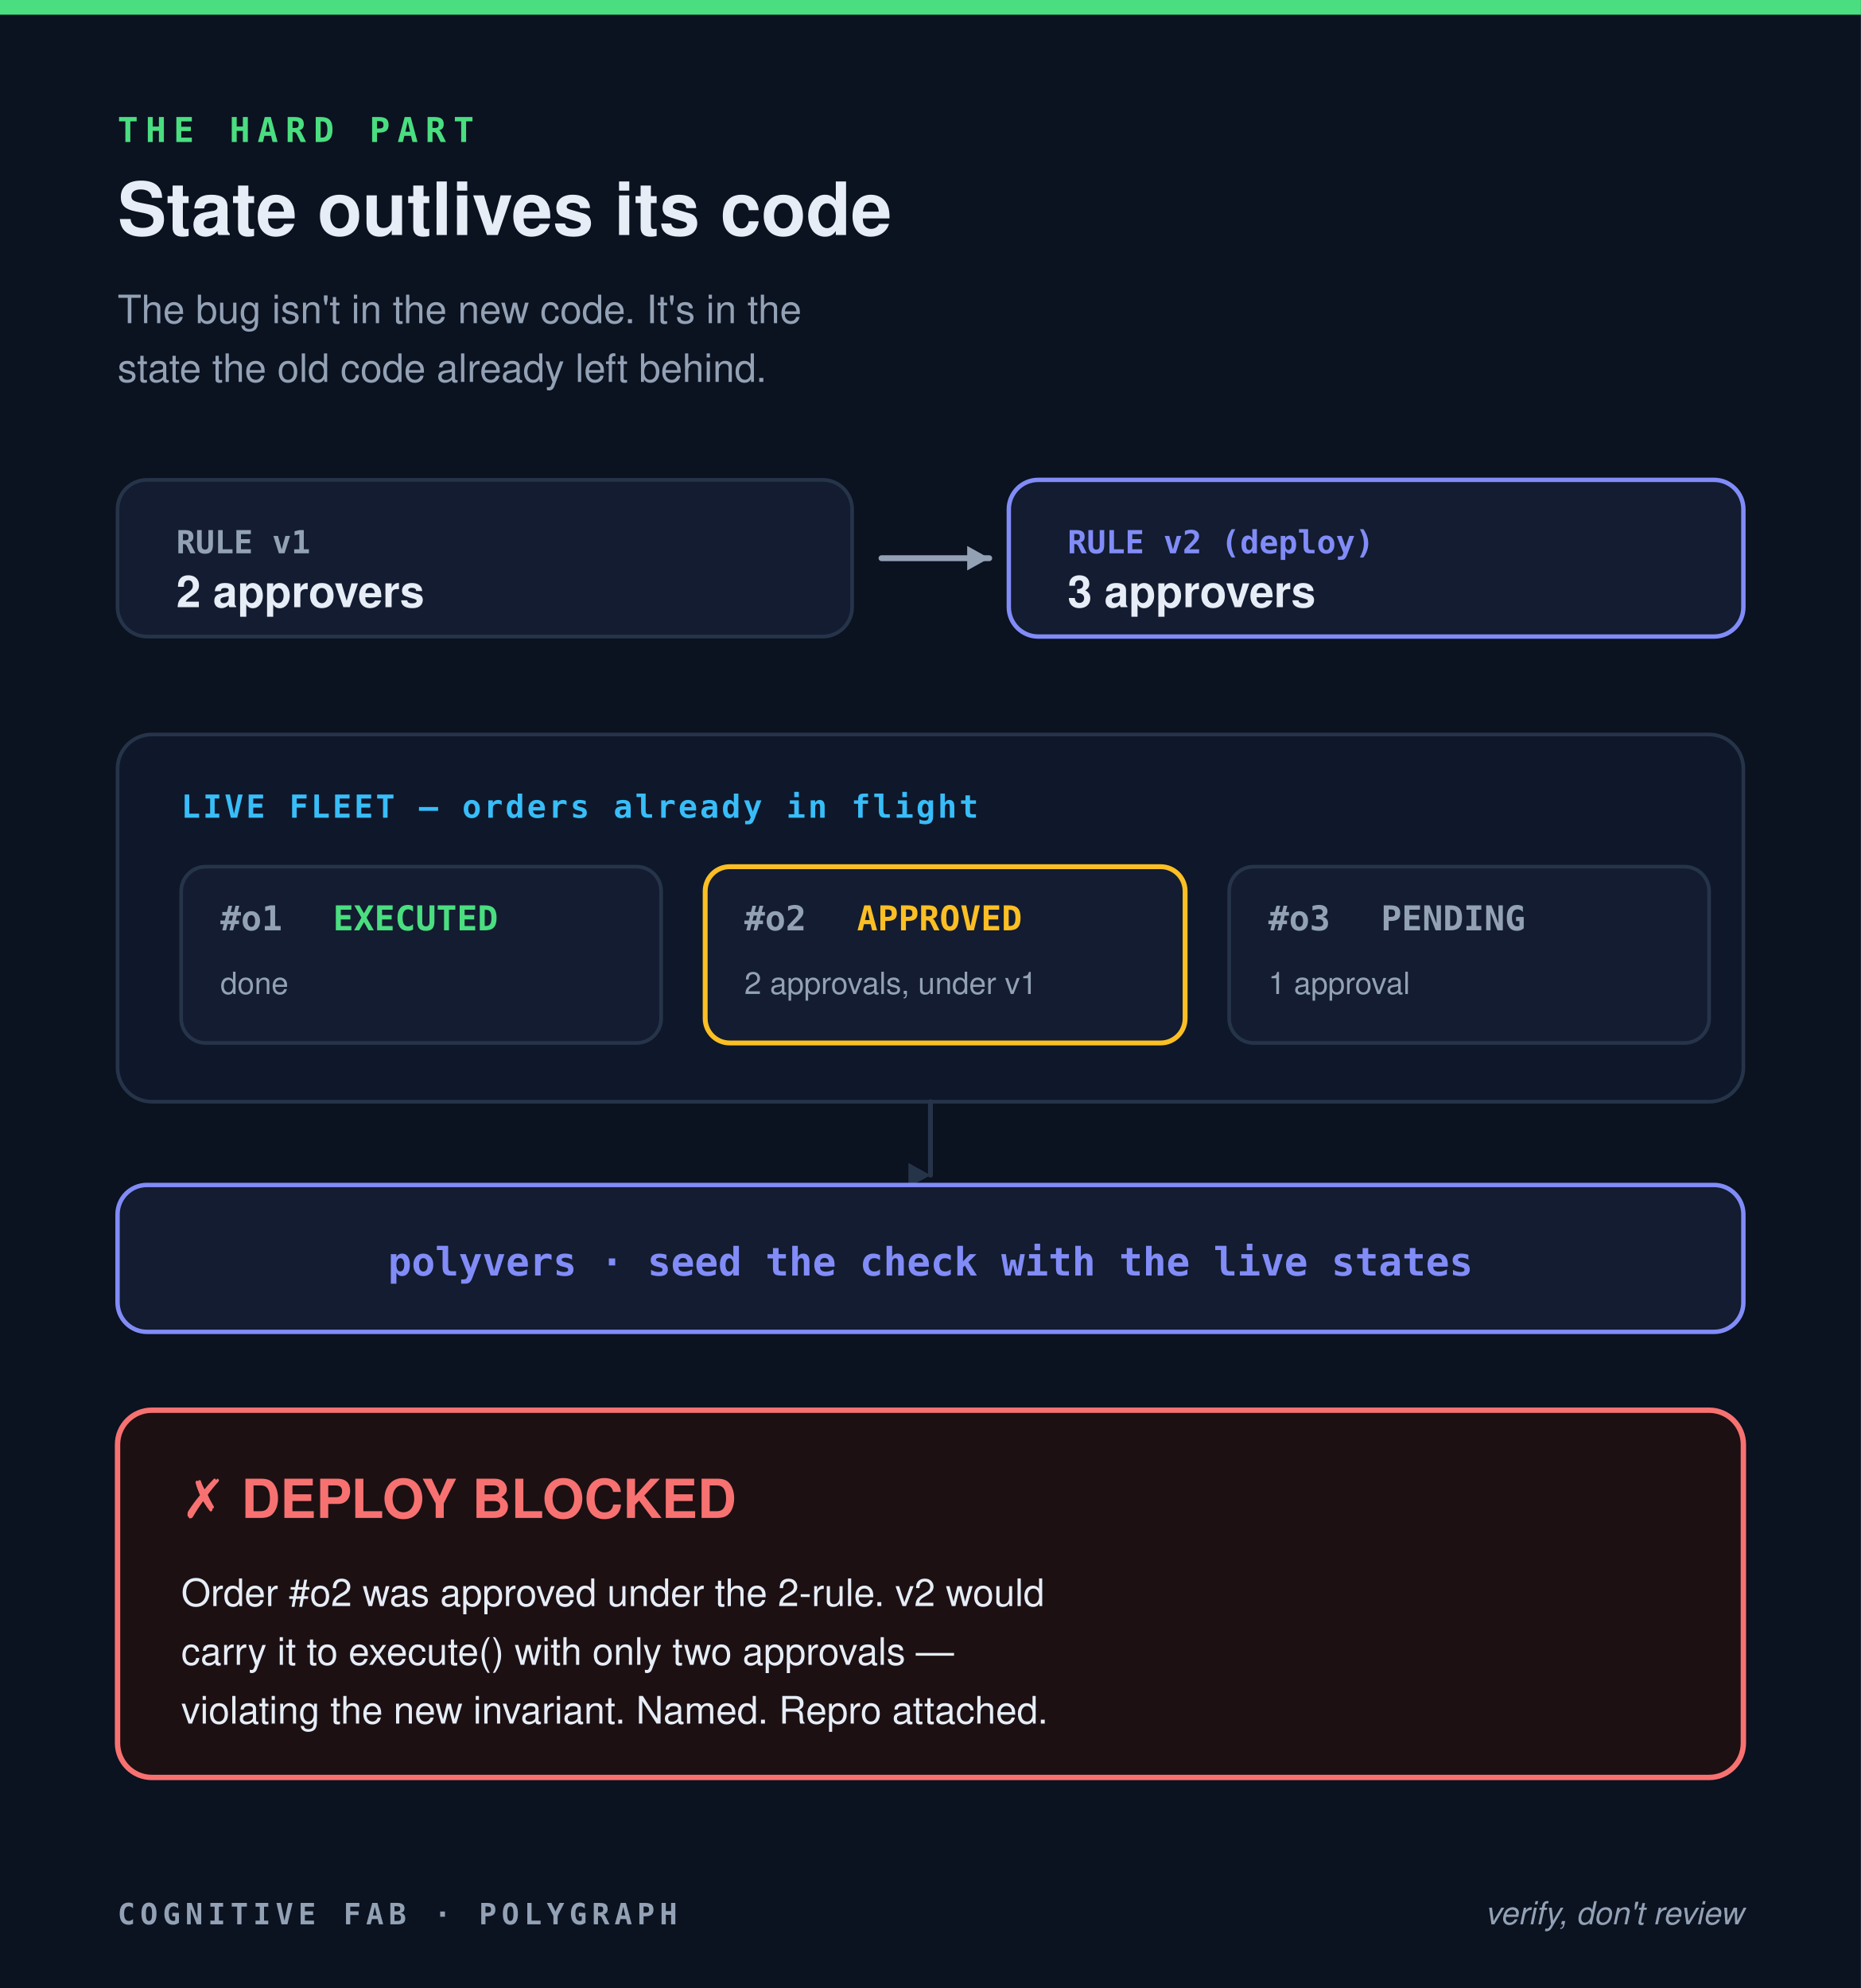
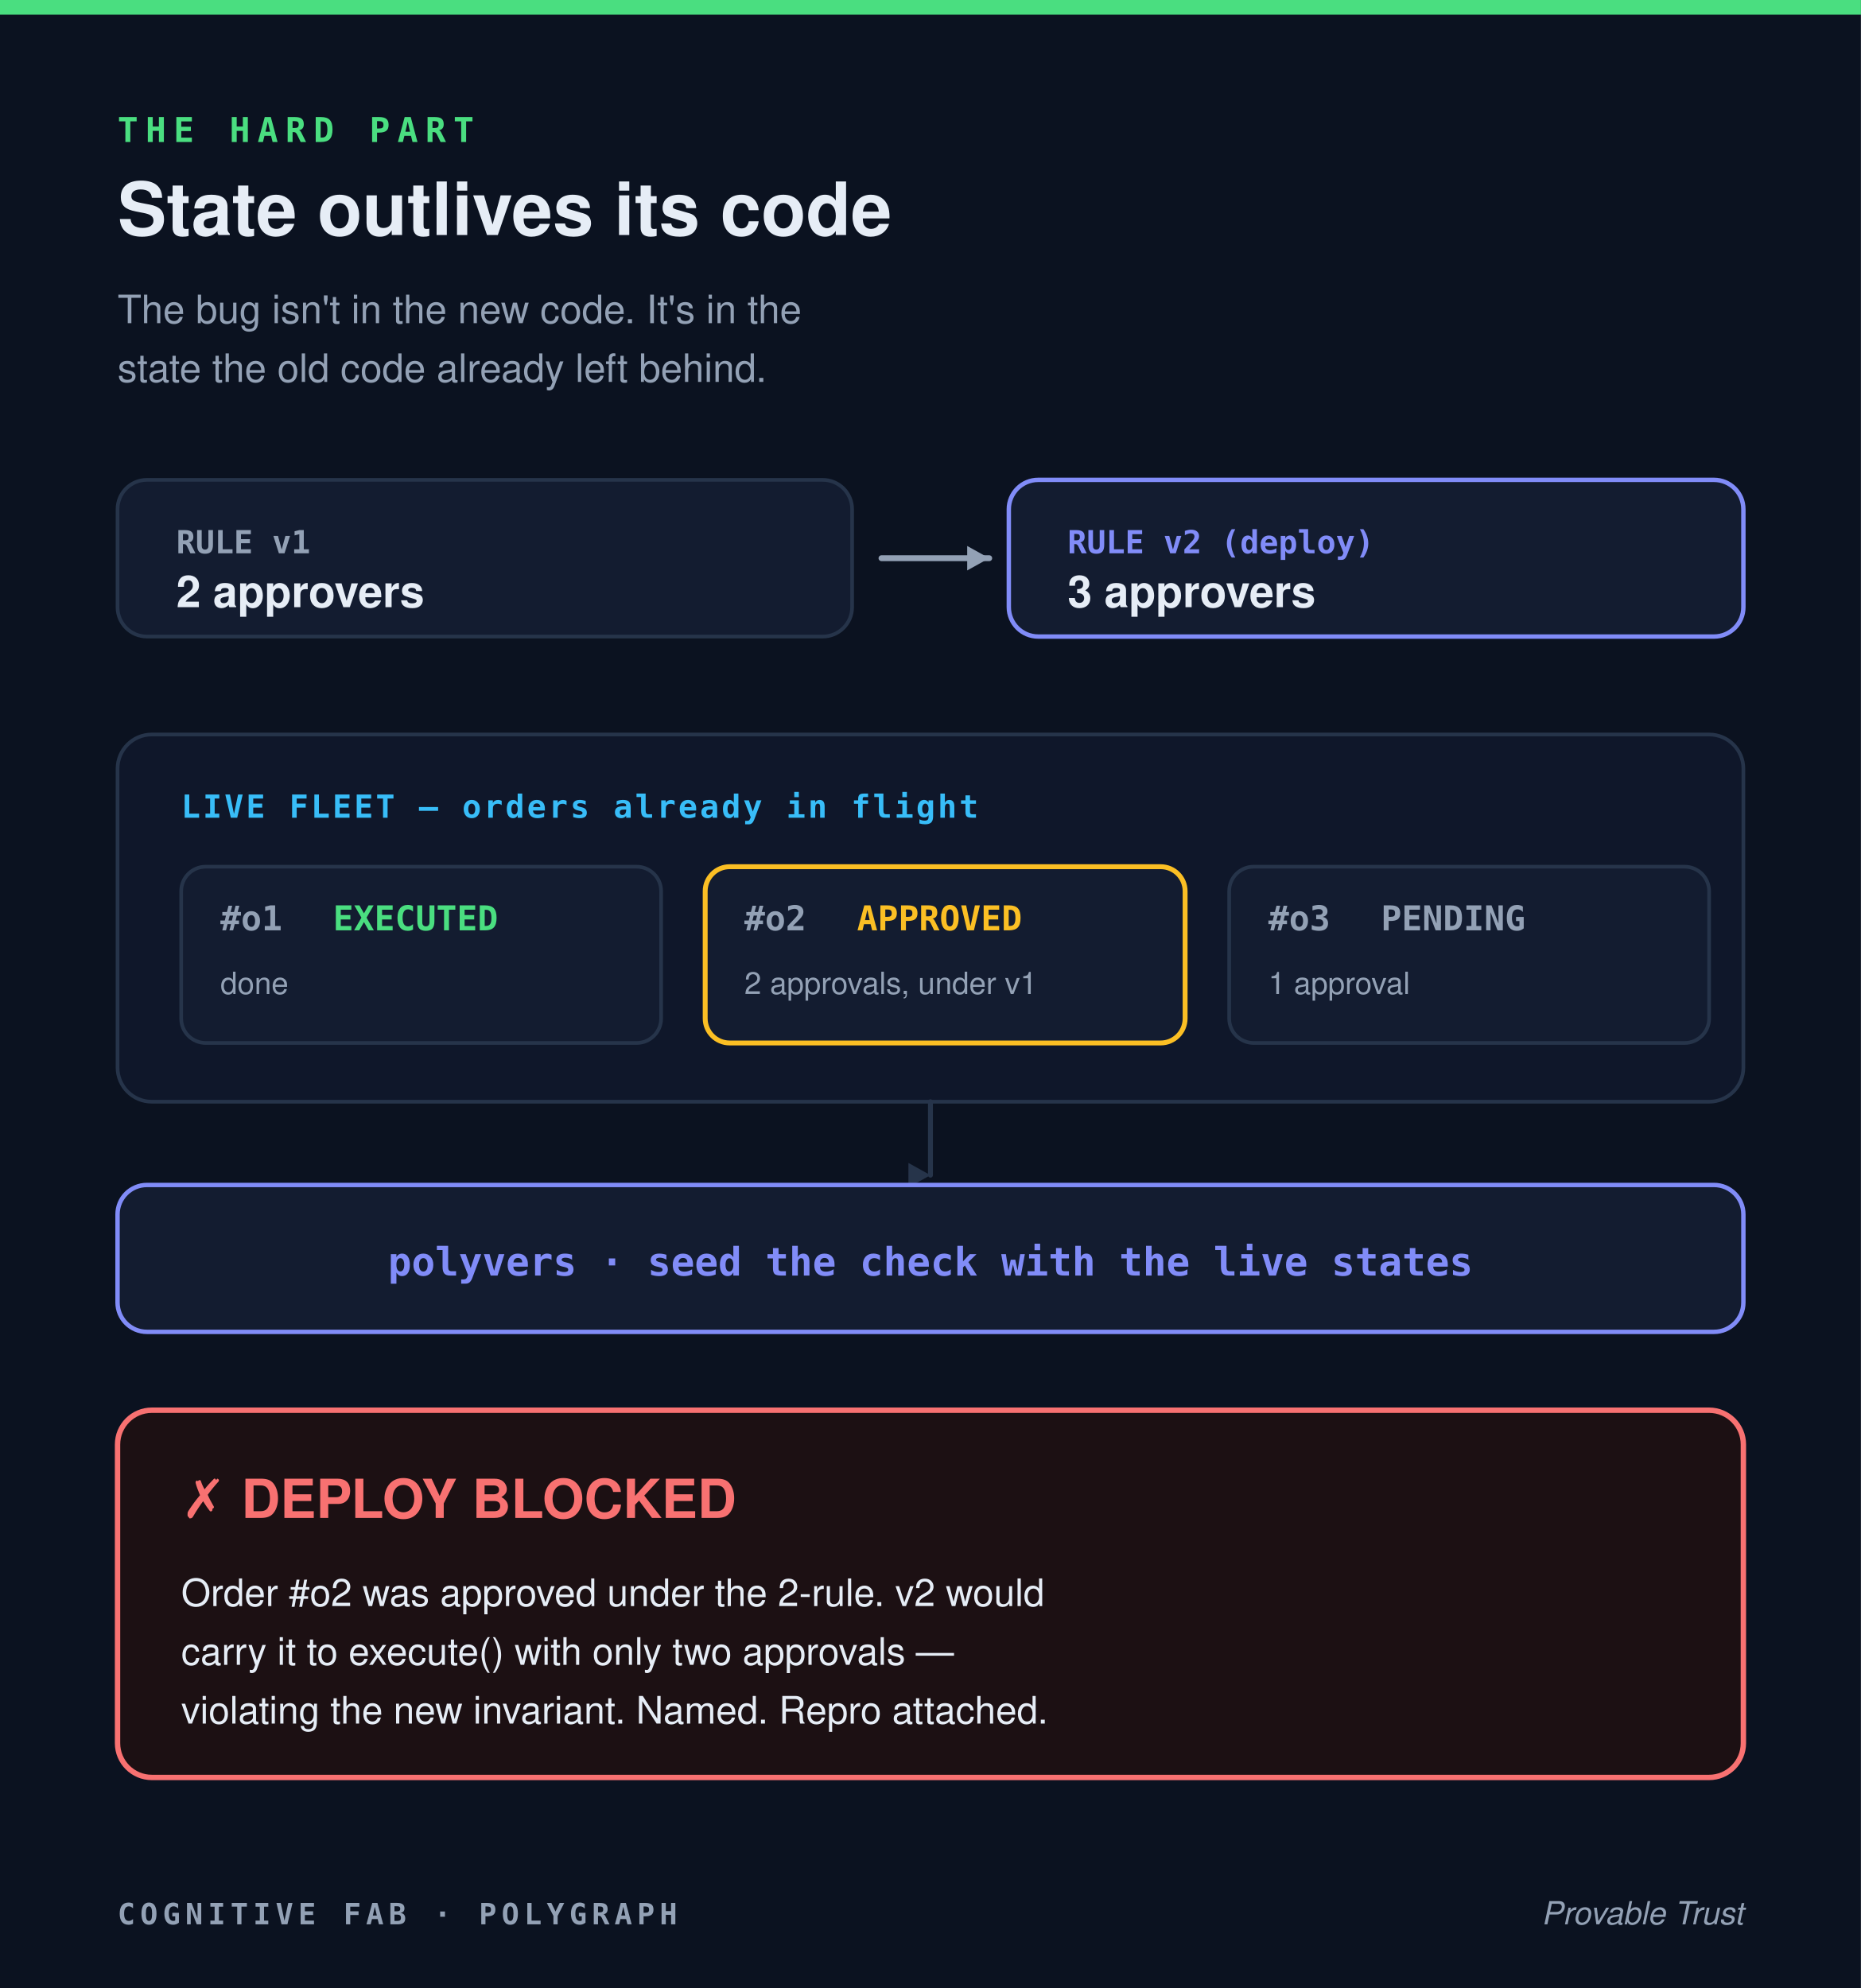
<svg xmlns="http://www.w3.org/2000/svg" width="760" height="812" viewBox="0 0 760 812">
  <rect width="760" height="812" fill="#0b1220" />
  <rect x="0" y="0" width="760" height="6" fill="#4ade80" />
  <text x="48" y="58" font-family="'DejaVu Sans Mono','Courier New',monospace" font-size="14" fill="#4ade80" font-weight="700" text-anchor="start" letter-spacing="3" style="" />
  <text x="48" y="96" font-family="Helvetica, Arial, sans-serif" font-size="30" fill="#e6edf6" font-weight="700" text-anchor="start" style="" />
  <text x="48" y="58" font-family="'DejaVu Sans Mono','Courier New',monospace" font-size="14" fill="#4ade80" font-weight="700" text-anchor="start" letter-spacing="3" style="">THE HARD PART</text>
  <text x="48" y="96" font-family="Helvetica, Arial, sans-serif" font-size="30" fill="#e6edf6" font-weight="700" text-anchor="start" style="">State outlives its code</text>
  <text x="48" y="132" font-family="Helvetica, Arial, sans-serif" font-size="16" fill="#93a1b5" font-weight="400" text-anchor="start" style="">The bug isn't in the new code. It's in the</text>
  <text x="48" y="156" font-family="Helvetica, Arial, sans-serif" font-size="16" fill="#93a1b5" font-weight="400" text-anchor="start" style="">state the old code already left behind.</text>
  <rect x="48" y="196" width="300" height="64" rx="12" fill="#131c30" stroke="#26344a" stroke-width="1.5" />
  <text x="72" y="226" font-family="'DejaVu Sans Mono','Courier New',monospace" font-size="13" fill="#93a1b5" font-weight="700" text-anchor="start" style="">RULE v1</text>
  <text x="72" y="248" font-family="Helvetica, Arial, sans-serif" font-size="18" fill="#e6edf6" font-weight="700" text-anchor="start" style="">2 approvers</text>
  <line x1="360" y1="228" x2="404" y2="228" stroke="#93a1b5" stroke-width="2.4" stroke-linecap="round" />
  <polygon points="404,228 395,223 395,233" fill="#93a1b5" />
  <rect x="412" y="196" width="300" height="64" rx="12" fill="#131c30" stroke="#818cf8" stroke-width="1.8" />
  <text x="436" y="226" font-family="'DejaVu Sans Mono','Courier New',monospace" font-size="13" fill="#818cf8" font-weight="700" text-anchor="start" style="">RULE v2  (deploy)</text>
  <text x="436" y="248" font-family="Helvetica, Arial, sans-serif" font-size="18" fill="#e6edf6" font-weight="700" text-anchor="start" style="">3 approvers</text>
  <rect x="48" y="300" width="664" height="150" rx="14" fill="#0f172a" stroke="#26344a" stroke-width="1.5" />
  <text x="74" y="334" font-family="'DejaVu Sans Mono','Courier New',monospace" font-size="13" fill="#38bdf8" font-weight="700" text-anchor="start" letter-spacing="1" style="">LIVE FLEET — orders already in flight</text>
  <rect x="74" y="354" width="196" height="72" rx="10" fill="#131c30" stroke="#26344a" stroke-width="1.5" />
  <text x="90" y="380" font-family="'DejaVu Sans Mono','Courier New',monospace" font-size="14" fill="#93a1b5" font-weight="700" text-anchor="start" style="">#o1</text>
  <text x="136" y="380" font-family="'DejaVu Sans Mono','Courier New',monospace" font-size="14" fill="#4ade80" font-weight="700" text-anchor="start" style="">EXECUTED</text>
  <text x="90" y="406" font-family="Helvetica, Arial, sans-serif" font-size="12.5" fill="#93a1b5" font-weight="400" text-anchor="start" style="">done</text>
  <rect x="288" y="354" width="196" height="72" rx="10" fill="#131c30" stroke="#fbbf24" stroke-width="2" />
  <text x="304" y="380" font-family="'DejaVu Sans Mono','Courier New',monospace" font-size="14" fill="#93a1b5" font-weight="700" text-anchor="start" style="">#o2</text>
  <text x="350" y="380" font-family="'DejaVu Sans Mono','Courier New',monospace" font-size="14" fill="#fbbf24" font-weight="700" text-anchor="start" style="">APPROVED</text>
  <text x="304" y="406" font-family="Helvetica, Arial, sans-serif" font-size="12.5" fill="#93a1b5" font-weight="400" text-anchor="start" style="">2 approvals, under v1</text>
  <rect x="502" y="354" width="196" height="72" rx="10" fill="#131c30" stroke="#26344a" stroke-width="1.5" />
  <text x="518" y="380" font-family="'DejaVu Sans Mono','Courier New',monospace" font-size="14" fill="#93a1b5" font-weight="700" text-anchor="start" style="">#o3</text>
  <text x="564" y="380" font-family="'DejaVu Sans Mono','Courier New',monospace" font-size="14" fill="#93a1b5" font-weight="700" text-anchor="start" style="">PENDING</text>
  <text x="518" y="406" font-family="Helvetica, Arial, sans-serif" font-size="12.5" fill="#93a1b5" font-weight="400" text-anchor="start" style="">1 approval</text>
  <line x1="380.0" y1="450" x2="380.0" y2="480" stroke="#26344a" stroke-width="2" stroke-linecap="round" />
  <polygon points="380.0,480 371.0,475 371.0,485" fill="#26344a" />
  <rect x="48" y="484" width="664" height="60" rx="12" fill="#131c30" stroke="#818cf8" stroke-width="1.8" />
  <text x="380.0" y="521" font-family="'DejaVu Sans Mono','Courier New',monospace" font-size="16" fill="#818cf8" font-weight="700" text-anchor="middle" style="">polyvers · seed the check with the live states</text>
  <rect x="48" y="576" width="664" height="150" rx="14" fill="#1c1013" stroke="#f87171" stroke-width="2.2" />
  <text x="74" y="620" font-family="Helvetica, Arial, sans-serif" font-size="22" fill="#f87171" font-weight="800" text-anchor="start" style="">✗  DEPLOY BLOCKED</text>
  <text x="74" y="656" font-family="Helvetica, Arial, sans-serif" font-size="15.5" fill="#e6edf6" font-weight="400" text-anchor="start" style="">Order #o2 was approved under the 2-rule. v2 would</text>
  <text x="74" y="680" font-family="Helvetica, Arial, sans-serif" font-size="15.5" fill="#e6edf6" font-weight="400" text-anchor="start" style="">carry it to execute() with only two approvals —</text>
  <text x="74" y="704" font-family="Helvetica, Arial, sans-serif" font-size="15.5" fill="#e6edf6" font-weight="400" text-anchor="start" style="">violating the new invariant. Named. Repro attached.</text>
  <text x="48" y="786" font-family="'DejaVu Sans Mono','Courier New',monospace" font-size="12" fill="#93a1b5" font-weight="700" text-anchor="start" letter-spacing="2" style="">COGNITIVE FAB · POLYGRAPH</text>
-   <text x="712" y="786" font-family="Helvetica, Arial, sans-serif" font-size="13" fill="#93a1b5" font-weight="400" text-anchor="end" style="font-style:italic">verify, don't review</text>
+   <text x="712" y="786" font-family="Helvetica, Arial, sans-serif" font-size="13" fill="#93a1b5" font-weight="400" text-anchor="end" style="font-style:italic">Provable Trust</text>
</svg>
